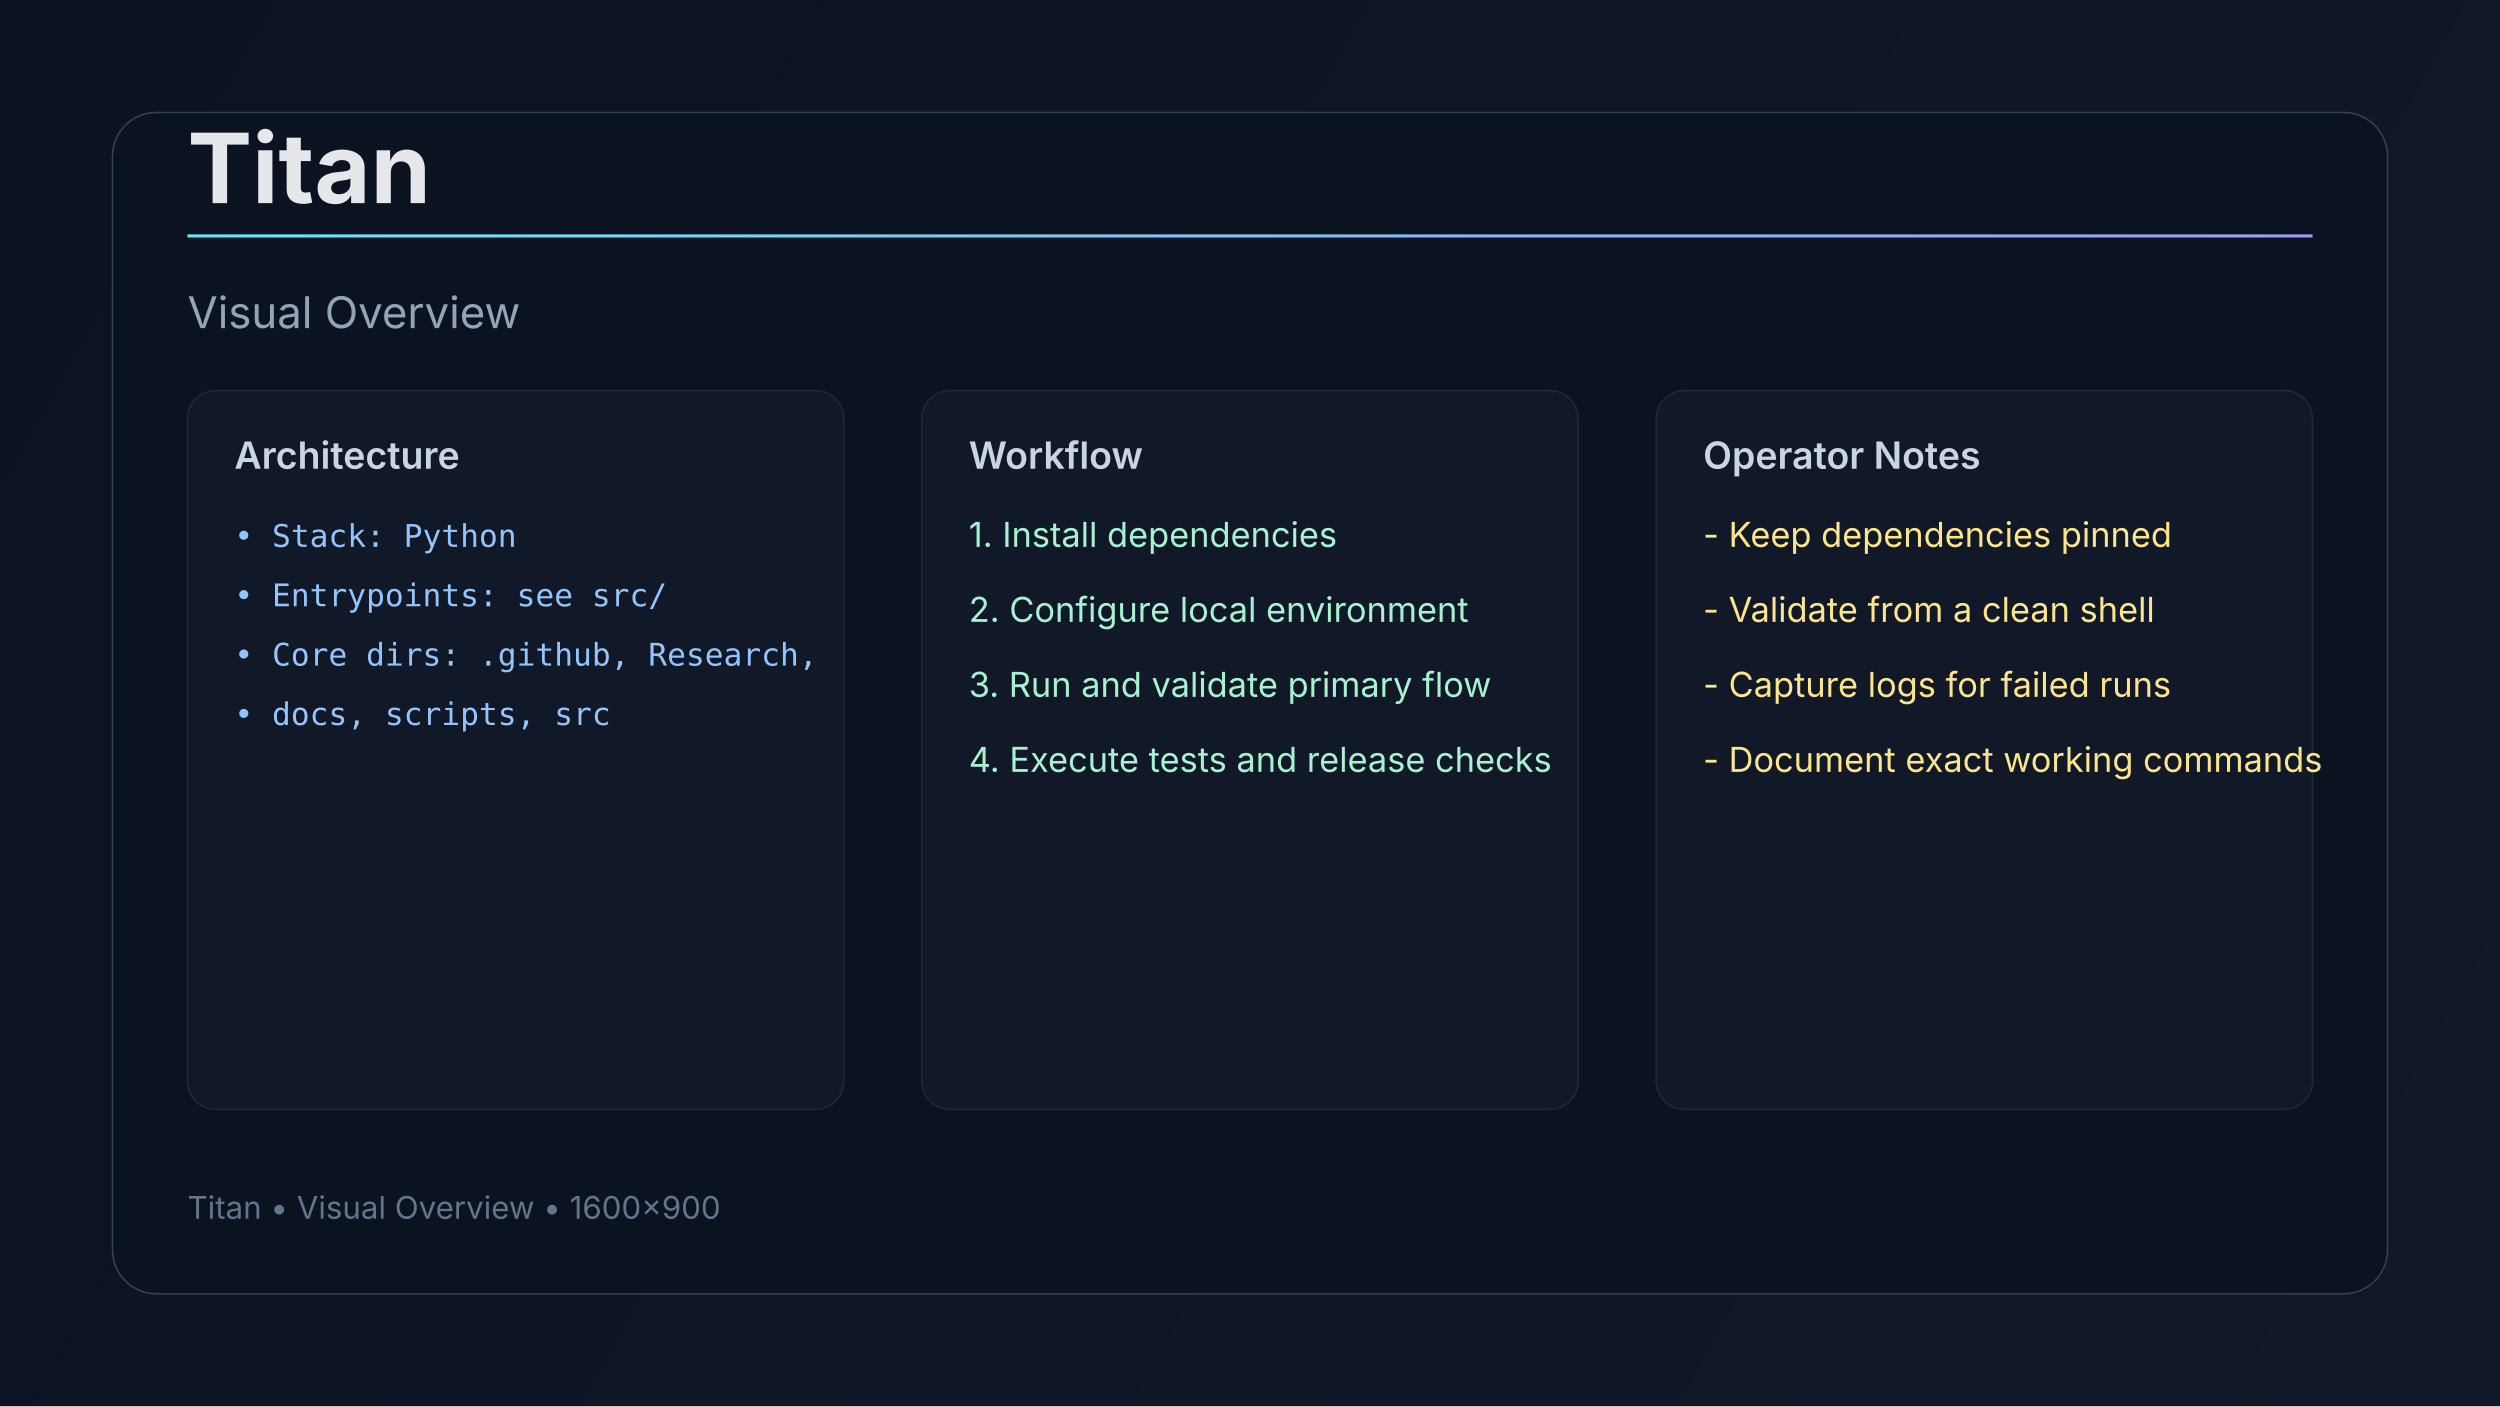
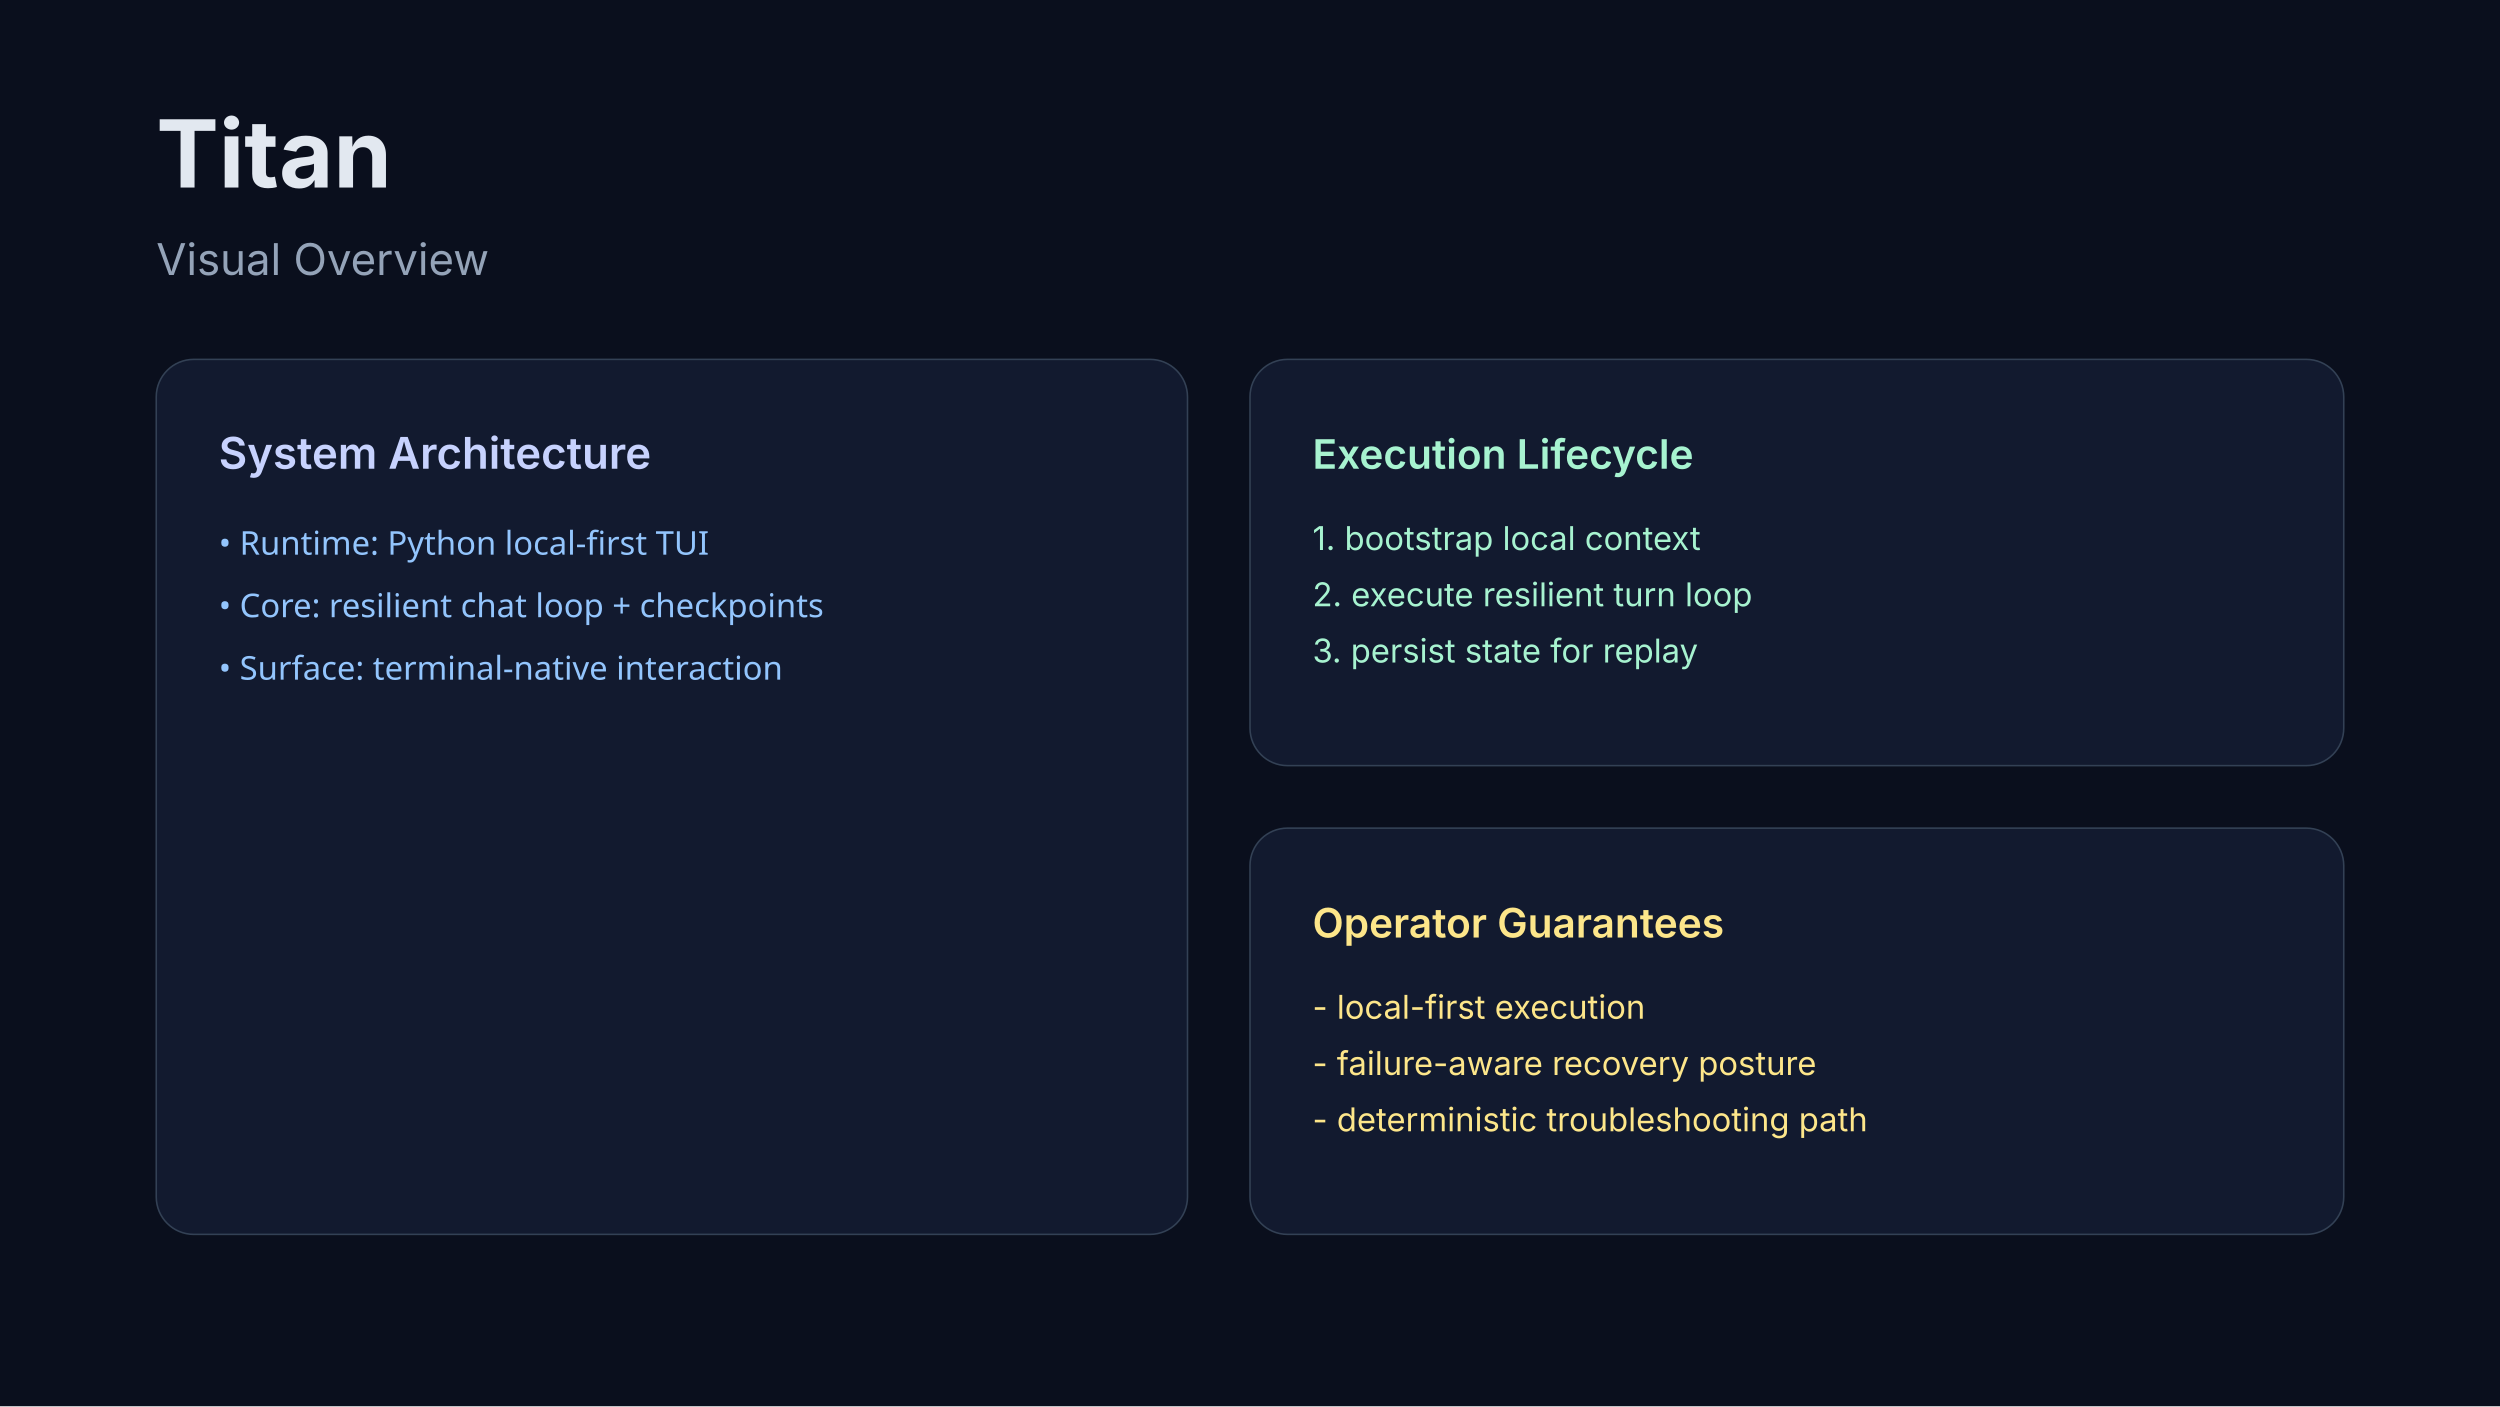
- <svg xmlns="http://www.w3.org/2000/svg" width="1600" height="900" viewBox="0 0 1600 900" role="img" aria-label="Titan visual overview">
-   <defs>
-     <linearGradient id="bg" x1="0" y1="0" x2="1600" y2="900" gradientUnits="userSpaceOnUse">
-       <stop stop-color="#0B1220" />
-       <stop offset="1" stop-color="#111827" />
-     </linearGradient>
-     <linearGradient id="line" x1="120" y1="140" x2="1480" y2="760" gradientUnits="userSpaceOnUse">
-       <stop stop-color="#67E8F9" />
-       <stop offset="1" stop-color="#A78BFA" />
-     </linearGradient>
-   </defs>
-   <rect width="1600" height="900" fill="url(#bg)" />
-   <rect x="72" y="72" width="1456" height="756" rx="28" fill="#0B1220" stroke="#334155" />
-   <rect x="120" y="150" width="1360" height="2" fill="url(#line)" />
-   <text x="120" y="130" fill="#E5E7EB" font-size="62" font-family="Inter, Segoe UI, Arial" font-weight="700">Titan</text>
-   <text x="120" y="210" fill="#94A3B8" font-size="28" font-family="Inter, Segoe UI, Arial">Visual Overview</text>
-   <rect x="120" y="250" width="420" height="460" rx="18" fill="#111827" stroke="#1F2937" />
-   <rect x="590" y="250" width="420" height="460" rx="18" fill="#111827" stroke="#1F2937" />
-   <rect x="1060" y="250" width="420" height="460" rx="18" fill="#111827" stroke="#1F2937" />
-   <text x="150" y="300" fill="#CBD5E1" font-size="24" font-family="Inter, Segoe UI, Arial" font-weight="600">Architecture</text>
-   <text x="620" y="300" fill="#CBD5E1" font-size="24" font-family="Inter, Segoe UI, Arial" font-weight="600">Workflow</text>
-   <text x="1090" y="300" fill="#CBD5E1" font-size="24" font-family="Inter, Segoe UI, Arial" font-weight="600">Operator Notes</text>
-   <text x="150" y="350" fill="#93C5FD" font-size="20" font-family="JetBrains Mono, Menlo, monospace">• Stack: Python</text>
-   <text x="150" y="388" fill="#93C5FD" font-size="20" font-family="JetBrains Mono, Menlo, monospace">• Entrypoints: see src/</text>
-   <text x="150" y="426" fill="#93C5FD" font-size="20" font-family="JetBrains Mono, Menlo, monospace">• Core dirs: .github, Research,</text>
-   <text x="150" y="464" fill="#93C5FD" font-size="20" font-family="JetBrains Mono, Menlo, monospace">• docs, scripts, src</text>
-   <text x="620" y="350" fill="#A7F3D0" font-size="22" font-family="Inter, Segoe UI, Arial">1. Install dependencies</text>
-   <text x="620" y="398" fill="#A7F3D0" font-size="22" font-family="Inter, Segoe UI, Arial">2. Configure local environment</text>
-   <text x="620" y="446" fill="#A7F3D0" font-size="22" font-family="Inter, Segoe UI, Arial">3. Run and validate primary flow</text>
-   <text x="620" y="494" fill="#A7F3D0" font-size="22" font-family="Inter, Segoe UI, Arial">4. Execute tests and release checks</text>
-   <text x="1090" y="350" fill="#FDE68A" font-size="22" font-family="Inter, Segoe UI, Arial">- Keep dependencies pinned</text>
-   <text x="1090" y="398" fill="#FDE68A" font-size="22" font-family="Inter, Segoe UI, Arial">- Validate from a clean shell</text>
-   <text x="1090" y="446" fill="#FDE68A" font-size="22" font-family="Inter, Segoe UI, Arial">- Capture logs for failed runs</text>
-   <text x="1090" y="494" fill="#FDE68A" font-size="22" font-family="Inter, Segoe UI, Arial">- Document exact working commands</text>
-   <text x="120" y="780" fill="#64748B" font-size="20" font-family="Inter, Segoe UI, Arial">Titan • Visual Overview • 1600×900</text>
+ <svg xmlns="http://www.w3.org/2000/svg" width="1600" height="900" viewBox="0 0 1600 900">
+   <rect width="1600" height="900" fill="#0A0F1D" />
+   <text x="100" y="120" fill="#E2E8F0" font-size="60" font-family="Inter" font-weight="700">Titan</text>
+   <text x="100" y="176" fill="#94A3B8" font-size="28" font-family="Inter">Visual Overview</text>
+   <rect x="100" y="230" width="660" height="560" rx="24" fill="#121A2F" stroke="#334155" />
+   <rect x="800" y="230" width="700" height="260" rx="24" fill="#121A2F" stroke="#334155" />
+   <rect x="800" y="530" width="700" height="260" rx="24" fill="#121A2F" stroke="#334155" />
+   <text x="140" y="300" fill="#C7D2FE" font-size="28" font-family="Inter" font-weight="600">System Architecture</text>
+   <text x="140" y="355" fill="#93C5FD" font-size="21" font-family="JetBrains Mono">• Runtime: Python local-first TUI</text>
+   <text x="140" y="395" fill="#93C5FD" font-size="21" font-family="JetBrains Mono">• Core: resilient chat loop + checkpoints</text>
+   <text x="140" y="435" fill="#93C5FD" font-size="21" font-family="JetBrains Mono">• Surface: terminal-native interaction</text>
+   <text x="840" y="300" fill="#A7F3D0" font-size="26" font-family="Inter" font-weight="600">Execution Lifecycle</text>
+   <text x="840" y="352" fill="#A7F3D0" font-size="21" font-family="Inter">1. bootstrap local context</text>
+   <text x="840" y="388" fill="#A7F3D0" font-size="21" font-family="Inter">2. execute resilient turn loop</text>
+   <text x="840" y="424" fill="#A7F3D0" font-size="21" font-family="Inter">3. persist state for replay</text>
+   <text x="840" y="600" fill="#FDE68A" font-size="26" font-family="Inter" font-weight="600">Operator Guarantees</text>
+   <text x="840" y="652" fill="#FDE68A" font-size="21" font-family="Inter">- local-first execution</text>
+   <text x="840" y="688" fill="#FDE68A" font-size="21" font-family="Inter">- failure-aware recovery posture</text>
+   <text x="840" y="724" fill="#FDE68A" font-size="21" font-family="Inter">- deterministic troubleshooting path</text>
</svg>
